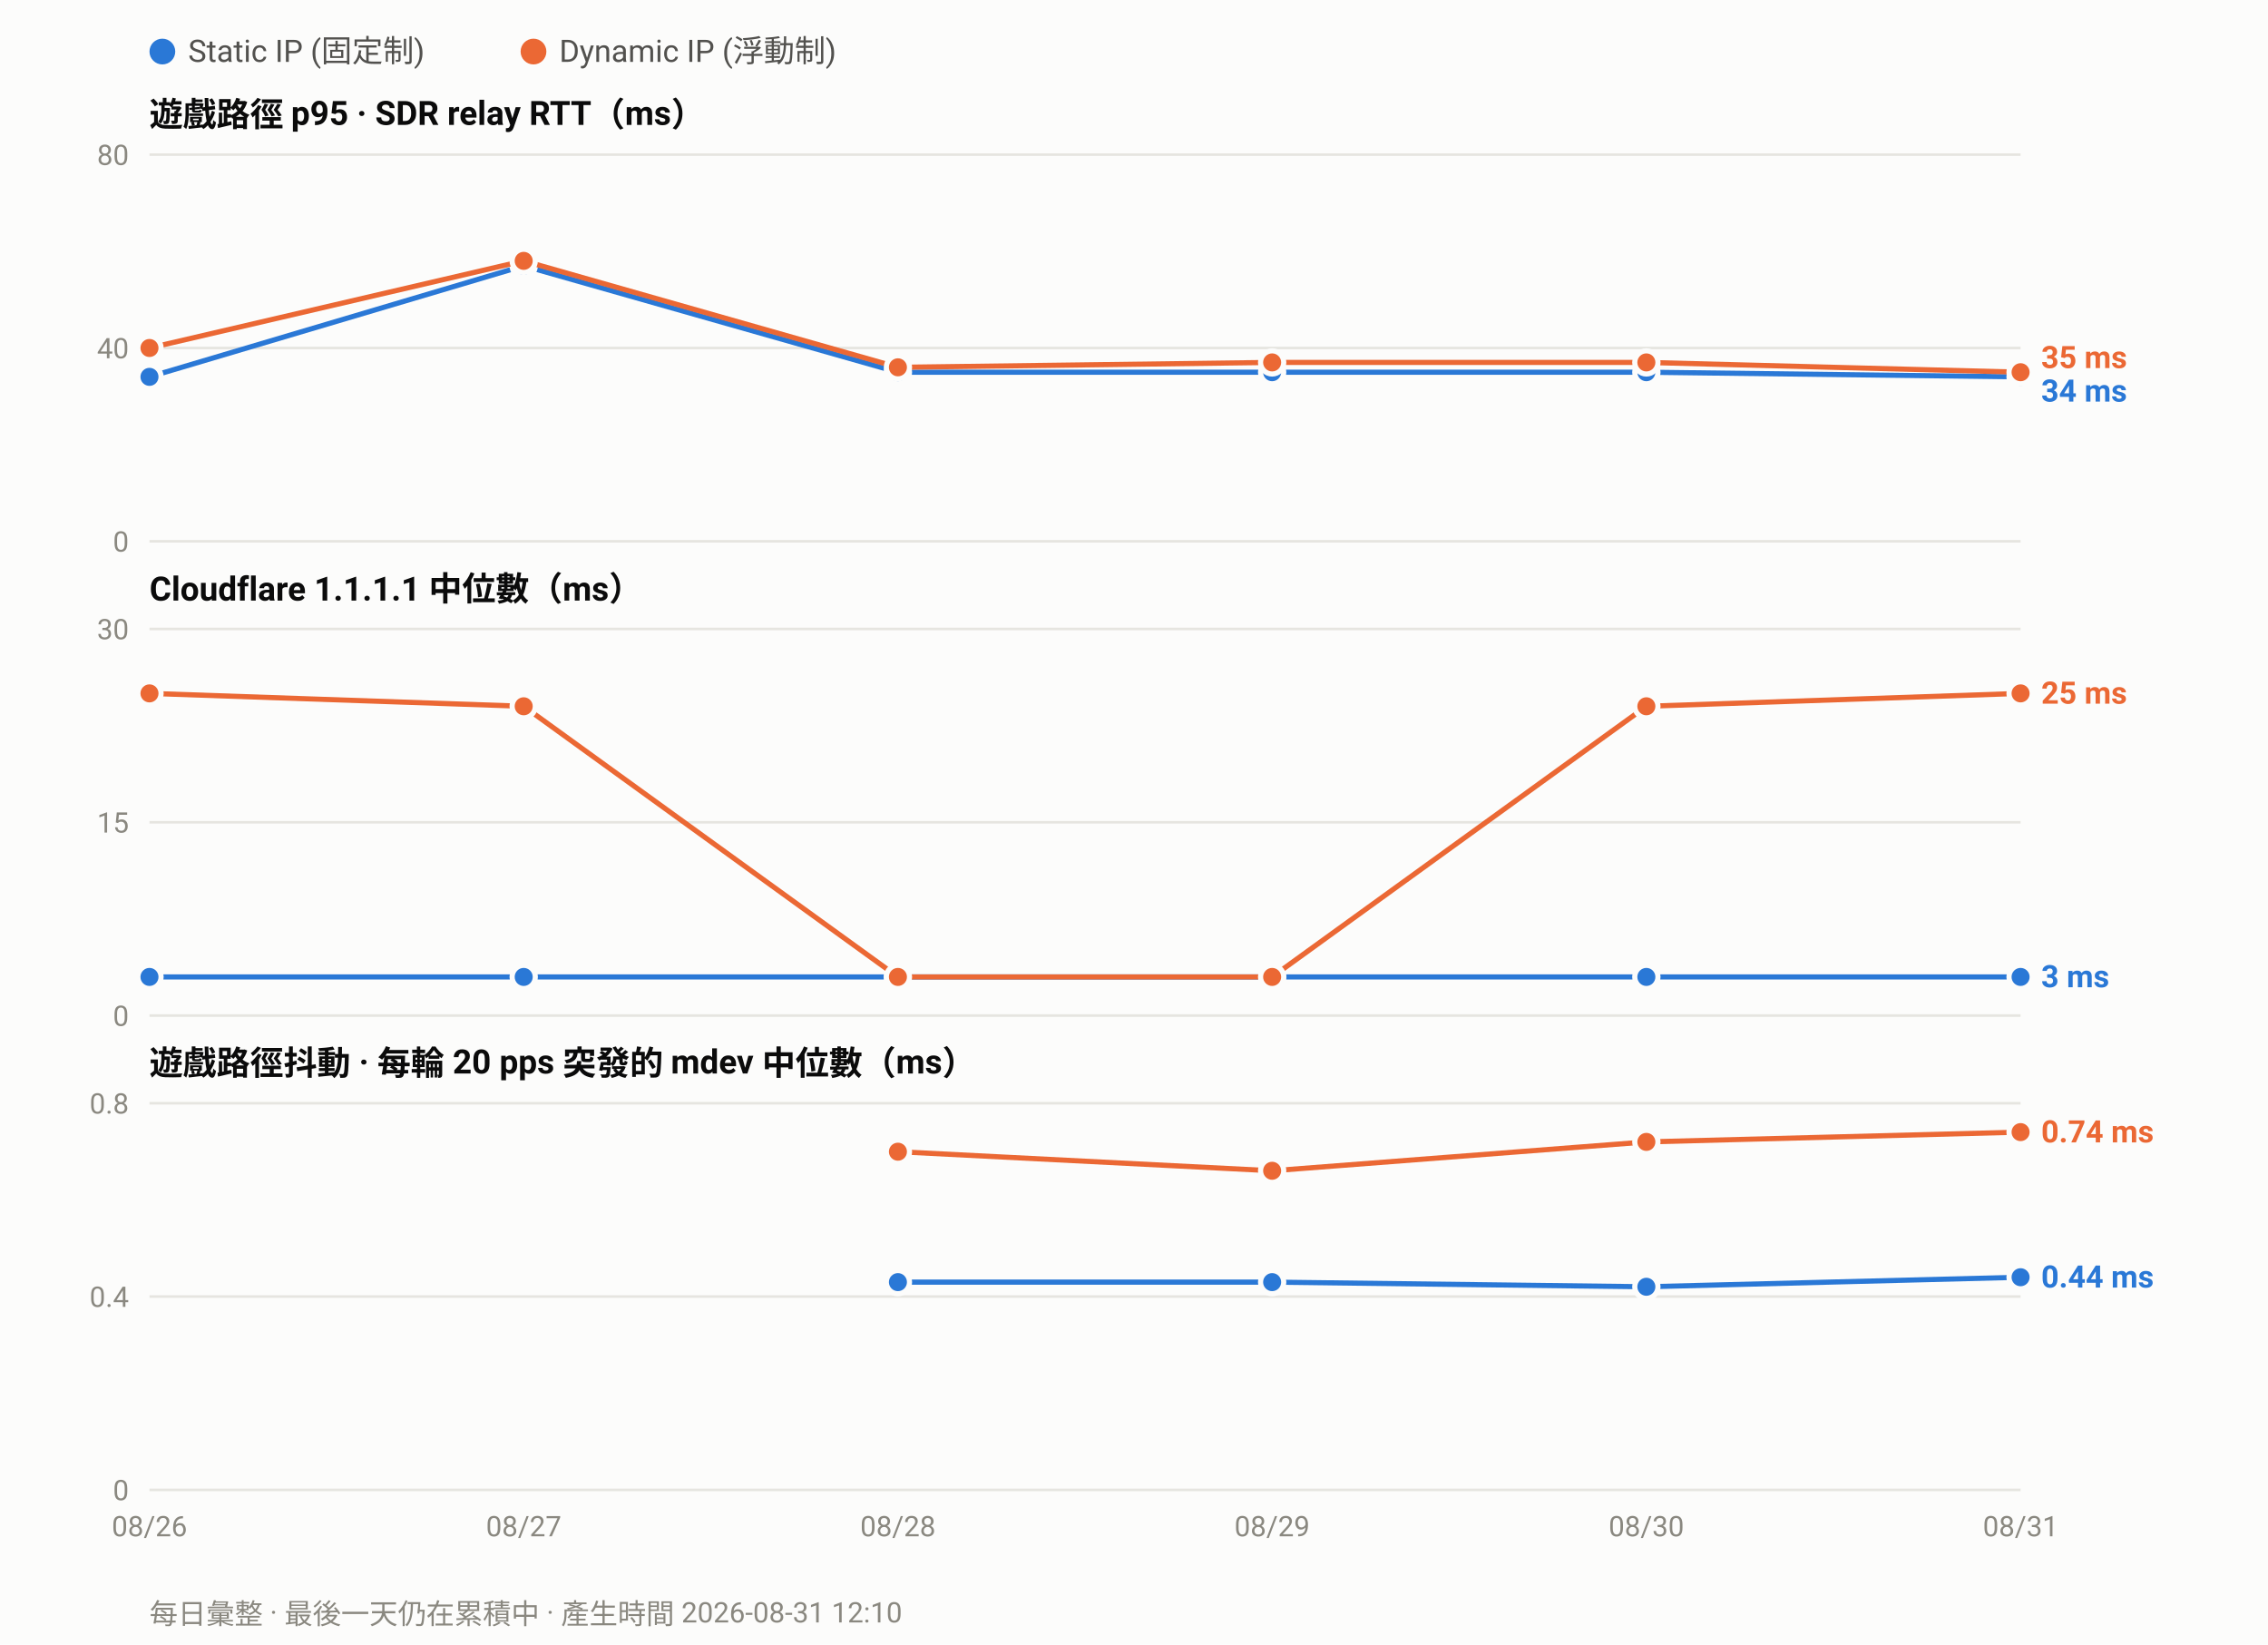
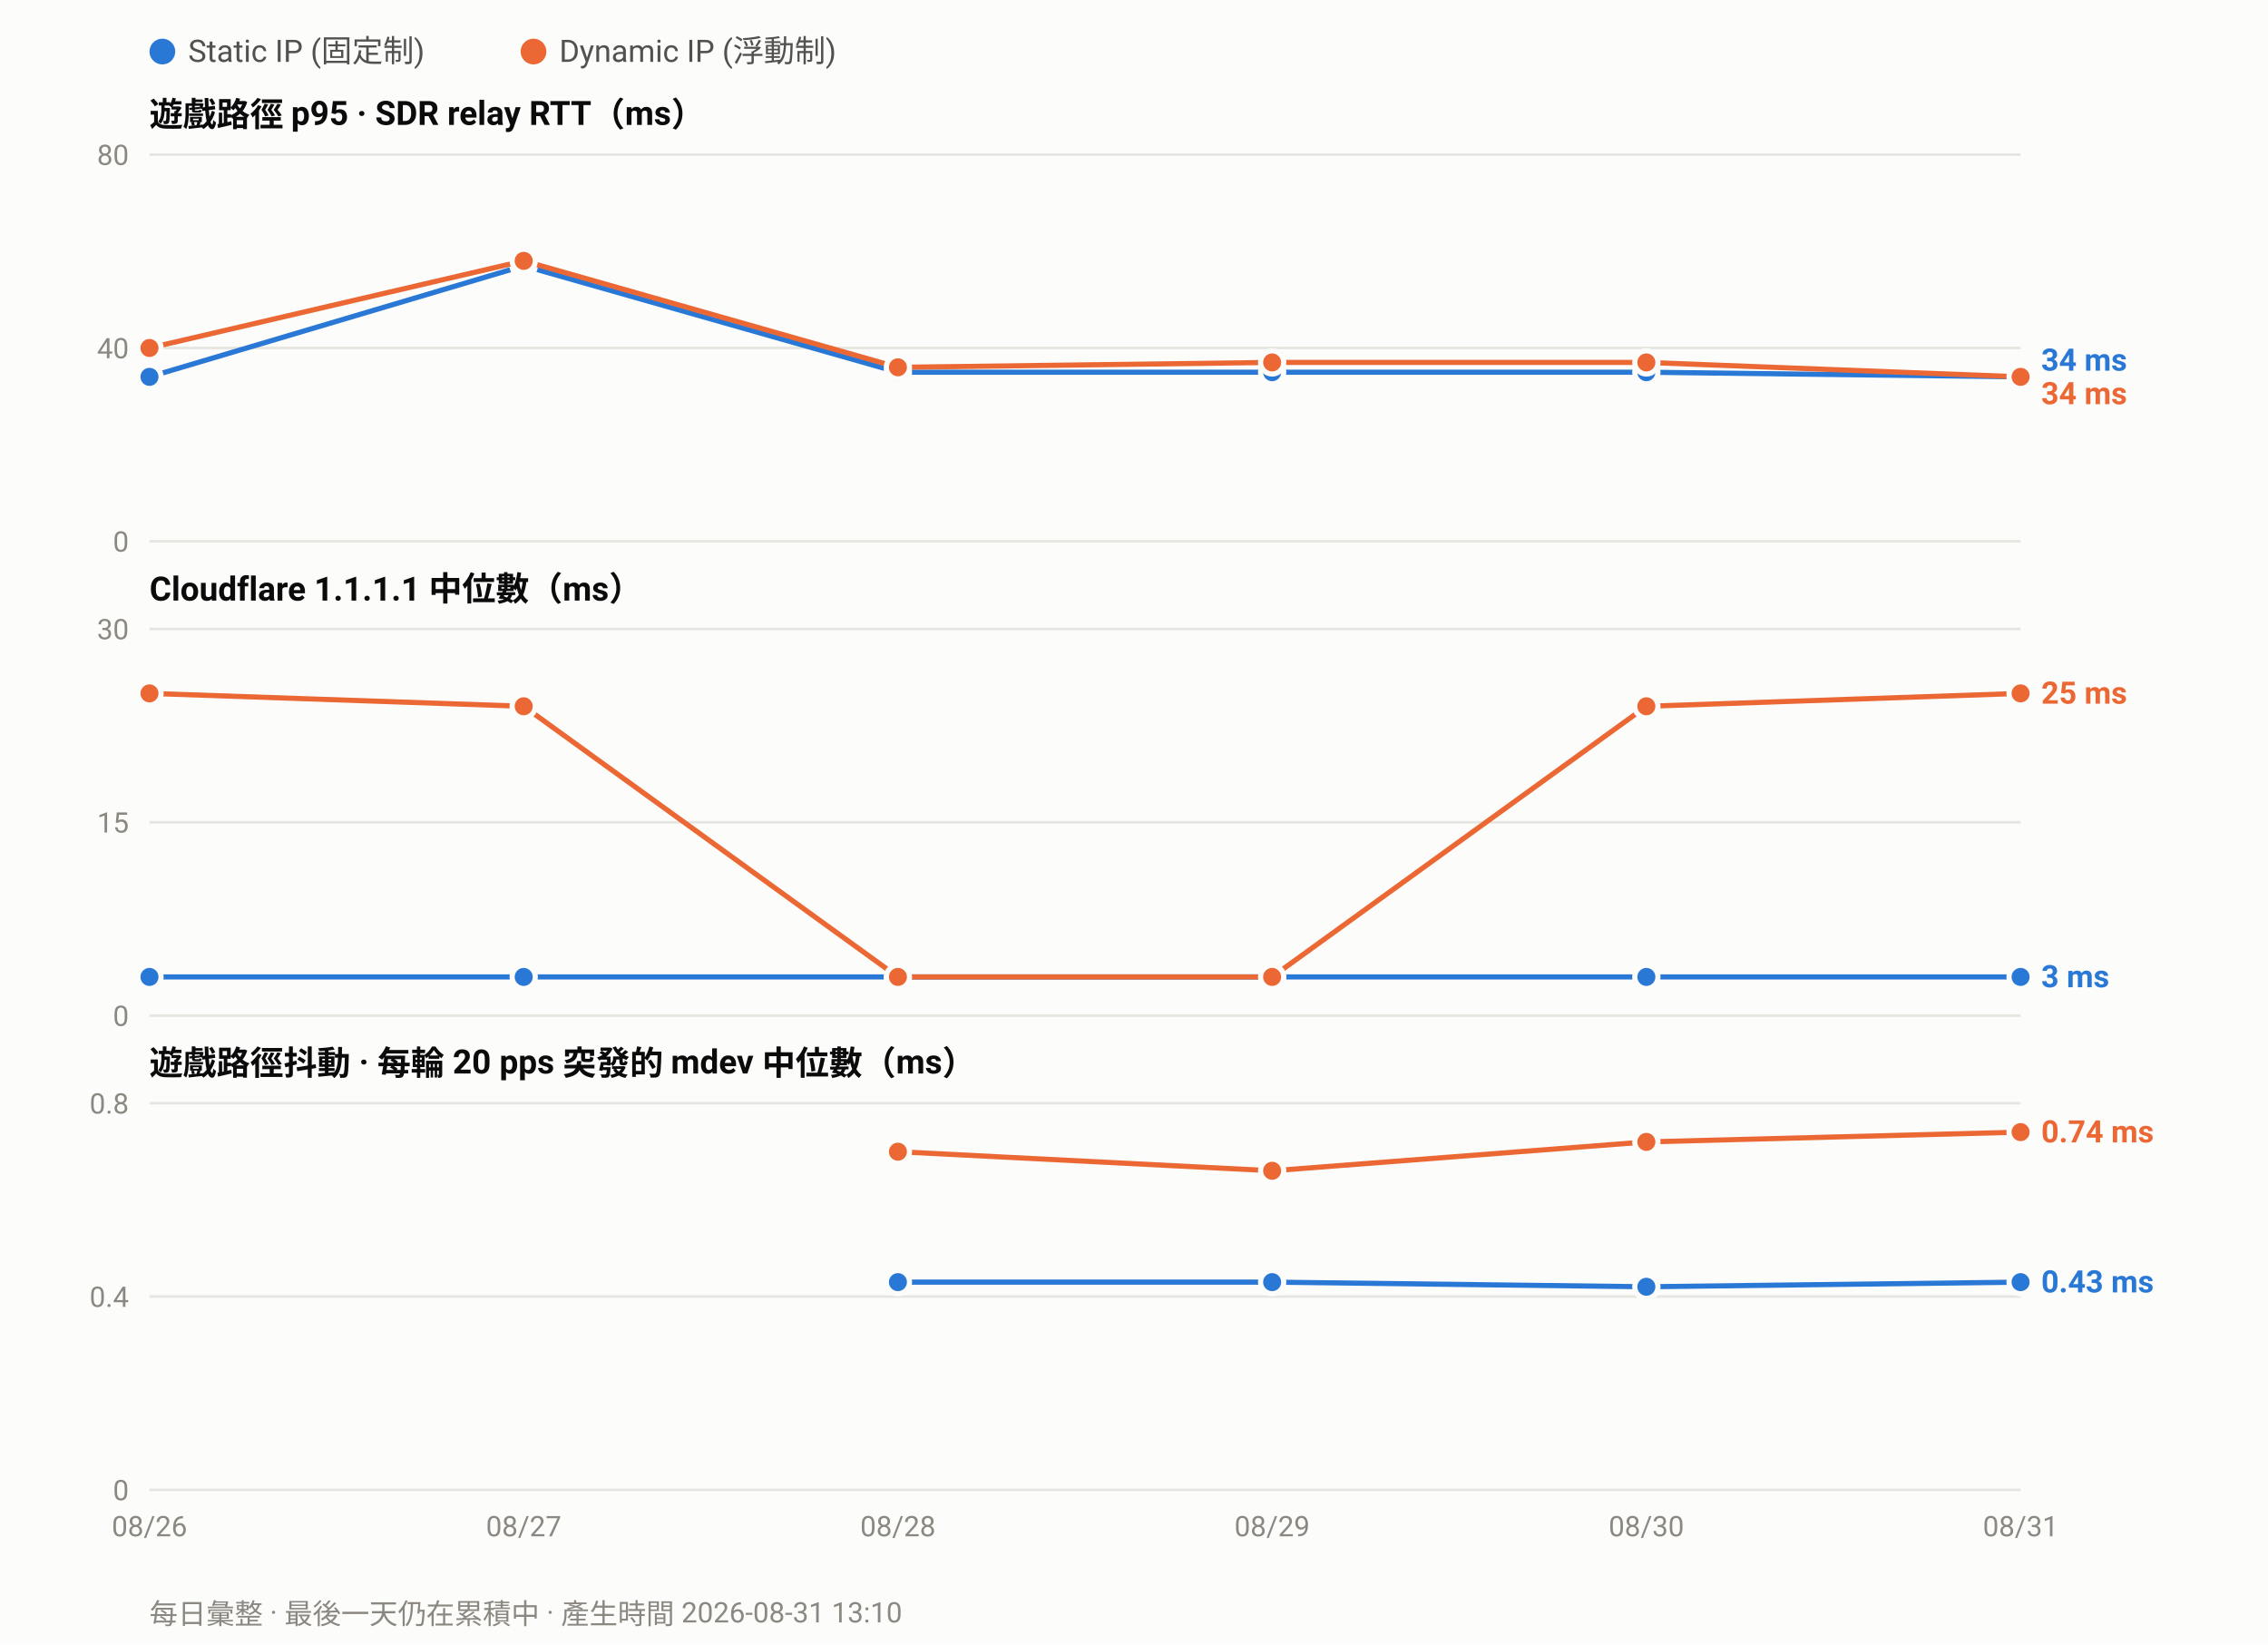
<svg xmlns="http://www.w3.org/2000/svg" width="880" height="638" viewBox="0 0 880 638" font-family="ui-sans-serif,-apple-system,Segoe UI,Roboto,Helvetica,Arial,sans-serif">
  <rect width="880" height="638" fill="#fcfcfb" />
  <circle cx="63.0" cy="20" r="5" fill="#2a78d6" />
  <text x="73.0" y="24" font-size="12" fill="#52514e">Static IP (固定制)</text>
  <circle cx="207.0" cy="20" r="5" fill="#eb6834" />
  <text x="217.0" y="24" font-size="12" fill="#52514e">Dynamic IP (浮動制)</text>
  <text x="58" y="49.0" font-size="13" font-weight="600" fill="#0b0b0b">遊戲路徑 p95 · SDR relay RTT（ms）</text>
  <line x1="58" y1="210.0" x2="784.0" y2="210.0" stroke="#e6e5e0" stroke-width="1" />
  <text x="50" y="214.0" font-size="11" text-anchor="end" fill="#8a8880">0</text>
  <line x1="58" y1="135.0" x2="784.0" y2="135.0" stroke="#e6e5e0" stroke-width="1" />
  <text x="50" y="139.0" font-size="11" text-anchor="end" fill="#8a8880">40</text>
  <line x1="58" y1="60.0" x2="784.0" y2="60.0" stroke="#e6e5e0" stroke-width="1" />
  <text x="50" y="64.0" font-size="11" text-anchor="end" fill="#8a8880">80</text>
  <polyline fill="none" stroke="#2a78d6" stroke-width="2" stroke-linejoin="round" points="58.0,146.2 203.2,103.1 348.4,144.4 493.6,144.4 638.8,144.4 784.0,146.2" />
  <circle cx="58.0" cy="146.2" r="4.5" fill="#2a78d6" stroke="#fcfcfb" stroke-width="2" />
  <circle cx="203.2" cy="103.1" r="4.5" fill="#2a78d6" stroke="#fcfcfb" stroke-width="2" />
  <circle cx="348.4" cy="144.4" r="4.5" fill="#2a78d6" stroke="#fcfcfb" stroke-width="2" />
  <circle cx="493.6" cy="144.4" r="4.5" fill="#2a78d6" stroke="#fcfcfb" stroke-width="2" />
  <circle cx="638.8" cy="144.4" r="4.5" fill="#2a78d6" stroke="#fcfcfb" stroke-width="2" />
  <circle cx="784.0" cy="146.2" r="4.5" fill="#2a78d6" stroke="#fcfcfb" stroke-width="2" />
-   <polyline fill="none" stroke="#eb6834" stroke-width="2" stroke-linejoin="round" points="58.0,135.0 203.2,101.2 348.4,142.5 493.6,140.6 638.8,140.6 784.0,144.4" />
+   <polyline fill="none" stroke="#eb6834" stroke-width="2" stroke-linejoin="round" points="58.0,135.0 203.2,101.2 348.4,142.5 493.6,140.6 638.8,140.6 784.0,146.2" />
  <circle cx="58.0" cy="135.0" r="4.5" fill="#eb6834" stroke="#fcfcfb" stroke-width="2" />
  <circle cx="203.2" cy="101.2" r="4.5" fill="#eb6834" stroke="#fcfcfb" stroke-width="2" />
  <circle cx="348.4" cy="142.5" r="4.5" fill="#eb6834" stroke="#fcfcfb" stroke-width="2" />
  <circle cx="493.6" cy="140.6" r="4.5" fill="#eb6834" stroke="#fcfcfb" stroke-width="2" />
  <circle cx="638.8" cy="140.6" r="4.5" fill="#eb6834" stroke="#fcfcfb" stroke-width="2" />
-   <circle cx="784.0" cy="144.4" r="4.5" fill="#eb6834" stroke="#fcfcfb" stroke-width="2" />
-   <text x="792.0" y="142.8" font-size="12" font-weight="600" fill="#eb6834">35 ms</text>
-   <text x="792.0" y="155.8" font-size="12" font-weight="600" fill="#2a78d6">34 ms</text>
+   <circle cx="784.0" cy="146.2" r="4.5" fill="#eb6834" stroke="#fcfcfb" stroke-width="2" />
+   <text x="792.0" y="143.8" font-size="12" font-weight="600" fill="#2a78d6">34 ms</text>
+   <text x="792.0" y="156.8" font-size="12" font-weight="600" fill="#eb6834">34 ms</text>
  <text x="58" y="233.0" font-size="13" font-weight="600" fill="#0b0b0b">Cloudflare 1.1.1.1 中位數（ms）</text>
  <line x1="58" y1="394.0" x2="784.0" y2="394.0" stroke="#e6e5e0" stroke-width="1" />
  <text x="50" y="398.0" font-size="11" text-anchor="end" fill="#8a8880">0</text>
  <line x1="58" y1="319.0" x2="784.0" y2="319.0" stroke="#e6e5e0" stroke-width="1" />
  <text x="50" y="323.0" font-size="11" text-anchor="end" fill="#8a8880">15</text>
  <line x1="58" y1="244.0" x2="784.0" y2="244.0" stroke="#e6e5e0" stroke-width="1" />
  <text x="50" y="248.0" font-size="11" text-anchor="end" fill="#8a8880">30</text>
  <polyline fill="none" stroke="#2a78d6" stroke-width="2" stroke-linejoin="round" points="58.0,379.0 203.2,379.0 348.4,379.0 493.6,379.0 638.8,379.0 784.0,379.0" />
  <circle cx="58.0" cy="379.0" r="4.5" fill="#2a78d6" stroke="#fcfcfb" stroke-width="2" />
  <circle cx="203.2" cy="379.0" r="4.5" fill="#2a78d6" stroke="#fcfcfb" stroke-width="2" />
  <circle cx="348.4" cy="379.0" r="4.5" fill="#2a78d6" stroke="#fcfcfb" stroke-width="2" />
  <circle cx="493.6" cy="379.0" r="4.5" fill="#2a78d6" stroke="#fcfcfb" stroke-width="2" />
  <circle cx="638.8" cy="379.0" r="4.5" fill="#2a78d6" stroke="#fcfcfb" stroke-width="2" />
  <circle cx="784.0" cy="379.0" r="4.5" fill="#2a78d6" stroke="#fcfcfb" stroke-width="2" />
  <polyline fill="none" stroke="#eb6834" stroke-width="2" stroke-linejoin="round" points="58.0,269.0 203.2,274.0 348.4,379.0 493.6,379.0 638.8,274.0 784.0,269.0" />
  <circle cx="58.0" cy="269.0" r="4.5" fill="#eb6834" stroke="#fcfcfb" stroke-width="2" />
  <circle cx="203.2" cy="274.0" r="4.5" fill="#eb6834" stroke="#fcfcfb" stroke-width="2" />
  <circle cx="348.4" cy="379.0" r="4.5" fill="#eb6834" stroke="#fcfcfb" stroke-width="2" />
  <circle cx="493.6" cy="379.0" r="4.5" fill="#eb6834" stroke="#fcfcfb" stroke-width="2" />
  <circle cx="638.8" cy="274.0" r="4.5" fill="#eb6834" stroke="#fcfcfb" stroke-width="2" />
  <circle cx="784.0" cy="269.0" r="4.5" fill="#eb6834" stroke="#fcfcfb" stroke-width="2" />
  <text x="792.0" y="273.0" font-size="12" font-weight="600" fill="#eb6834">25 ms</text>
  <text x="792.0" y="383.0" font-size="12" font-weight="600" fill="#2a78d6">3 ms</text>
  <text x="58" y="417.0" font-size="13" font-weight="600" fill="#0b0b0b">遊戲路徑抖動 · 每輪 20 pps 突發的 mdev 中位數（ms）</text>
  <line x1="58" y1="578.0" x2="784.0" y2="578.0" stroke="#e6e5e0" stroke-width="1" />
  <text x="50" y="582.0" font-size="11" text-anchor="end" fill="#8a8880">0</text>
  <line x1="58" y1="503.0" x2="784.0" y2="503.0" stroke="#e6e5e0" stroke-width="1" />
  <text x="50" y="507.0" font-size="11" text-anchor="end" fill="#8a8880">0.4</text>
  <line x1="58" y1="428.0" x2="784.0" y2="428.0" stroke="#e6e5e0" stroke-width="1" />
  <text x="50" y="432.0" font-size="11" text-anchor="end" fill="#8a8880">0.8</text>
-   <polyline fill="none" stroke="#2a78d6" stroke-width="2" stroke-linejoin="round" points="348.4,497.4 493.6,497.4 638.8,499.2 784.0,495.5" />
+   <polyline fill="none" stroke="#2a78d6" stroke-width="2" stroke-linejoin="round" points="348.4,497.4 493.6,497.4 638.8,499.2 784.0,497.4" />
  <circle cx="348.4" cy="497.4" r="4.5" fill="#2a78d6" stroke="#fcfcfb" stroke-width="2" />
  <circle cx="493.6" cy="497.4" r="4.5" fill="#2a78d6" stroke="#fcfcfb" stroke-width="2" />
  <circle cx="638.8" cy="499.2" r="4.5" fill="#2a78d6" stroke="#fcfcfb" stroke-width="2" />
-   <circle cx="784.0" cy="495.5" r="4.5" fill="#2a78d6" stroke="#fcfcfb" stroke-width="2" />
+   <circle cx="784.0" cy="497.4" r="4.5" fill="#2a78d6" stroke="#fcfcfb" stroke-width="2" />
  <polyline fill="none" stroke="#eb6834" stroke-width="2" stroke-linejoin="round" points="348.4,446.8 493.6,454.2 638.8,443.0 784.0,439.2" />
  <circle cx="348.4" cy="446.8" r="4.5" fill="#eb6834" stroke="#fcfcfb" stroke-width="2" />
  <circle cx="493.6" cy="454.2" r="4.5" fill="#eb6834" stroke="#fcfcfb" stroke-width="2" />
  <circle cx="638.8" cy="443.0" r="4.5" fill="#eb6834" stroke="#fcfcfb" stroke-width="2" />
  <circle cx="784.0" cy="439.2" r="4.5" fill="#eb6834" stroke="#fcfcfb" stroke-width="2" />
  <text x="792.0" y="443.2" font-size="12" font-weight="600" fill="#eb6834">0.74 ms</text>
-   <text x="792.0" y="499.5" font-size="12" font-weight="600" fill="#2a78d6">0.44 ms</text>
+   <text x="792.0" y="501.4" font-size="12" font-weight="600" fill="#2a78d6">0.43 ms</text>
  <text x="58.0" y="596.0" font-size="11" text-anchor="middle" fill="#8a8880">08/26</text>
  <text x="203.2" y="596.0" font-size="11" text-anchor="middle" fill="#8a8880">08/27</text>
  <text x="348.4" y="596.0" font-size="11" text-anchor="middle" fill="#8a8880">08/28</text>
  <text x="493.6" y="596.0" font-size="11" text-anchor="middle" fill="#8a8880">08/29</text>
  <text x="638.8" y="596.0" font-size="11" text-anchor="middle" fill="#8a8880">08/30</text>
  <text x="784.0" y="596.0" font-size="11" text-anchor="middle" fill="#8a8880">08/31</text>
-   <text x="58" y="630" font-size="11" fill="#8a8880">每日彙整 · 最後一天仍在累積中 · 產生時間 2026-08-31 12:10</text>
+   <text x="58" y="630" font-size="11" fill="#8a8880">每日彙整 · 最後一天仍在累積中 · 產生時間 2026-08-31 13:10</text>
</svg>
